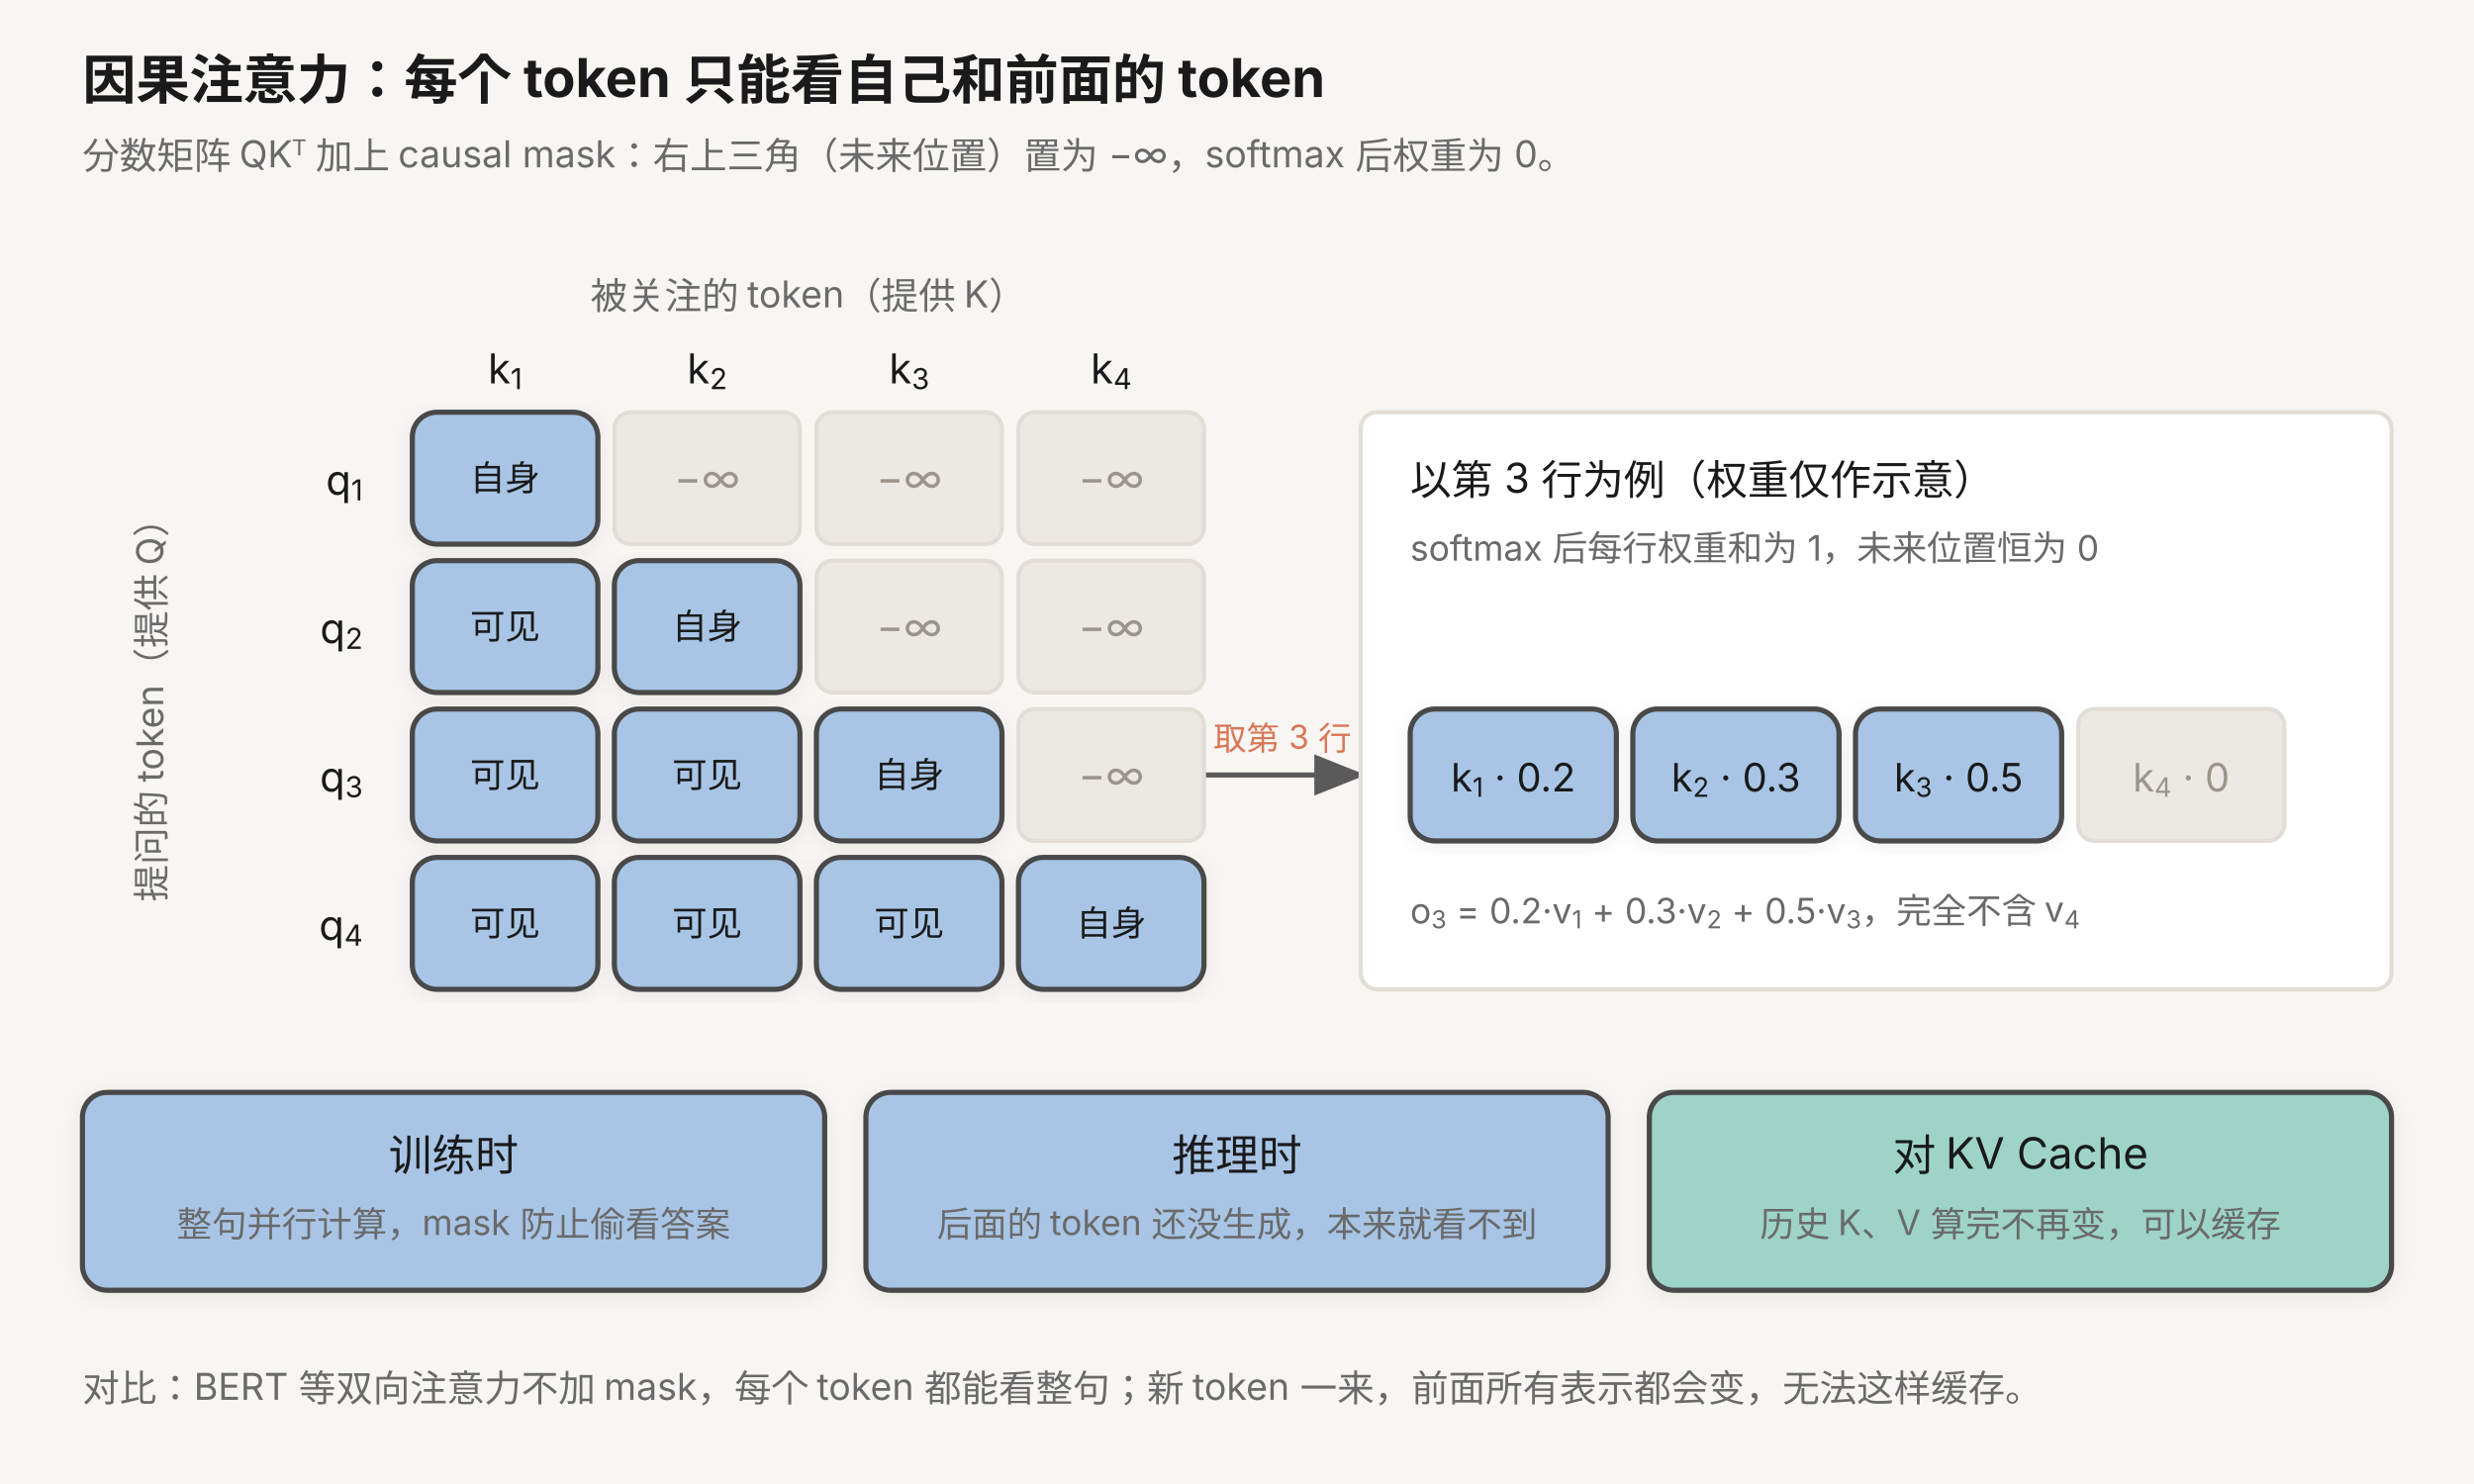
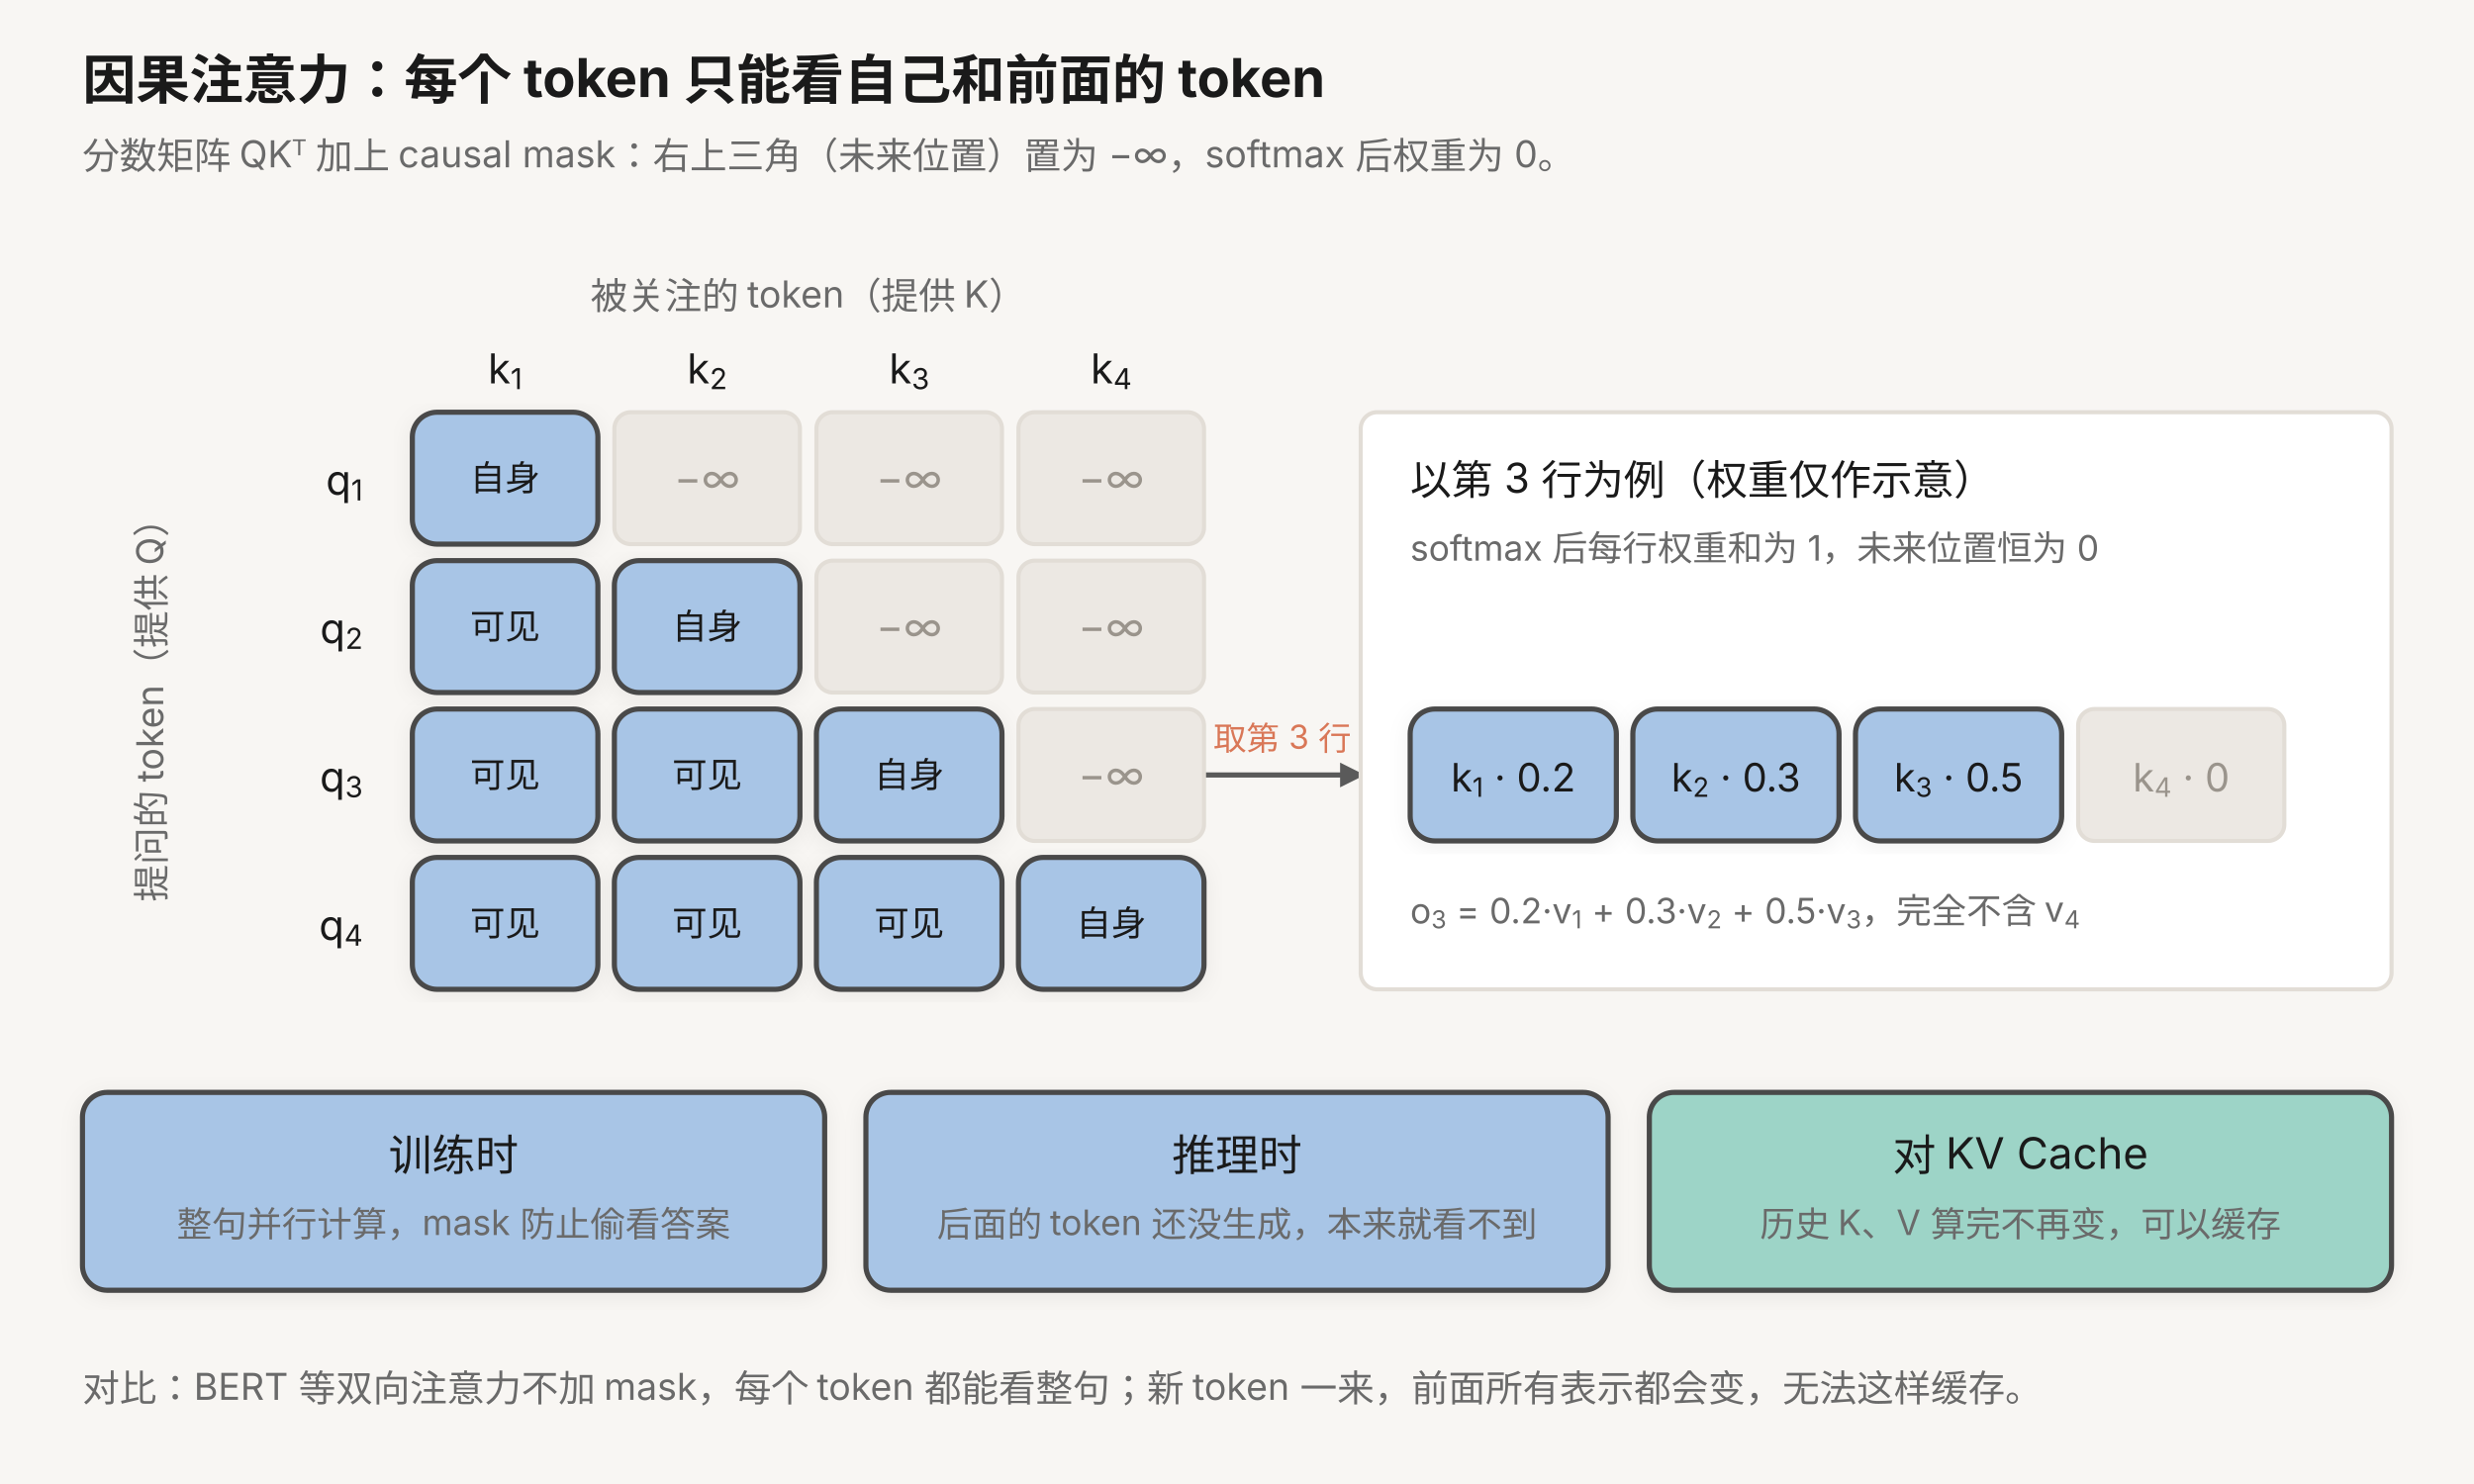
<svg xmlns="http://www.w3.org/2000/svg" width="1200" height="720" viewBox="0 0 1200 720">
  <style>text{font-family:-apple-system,'Segoe UI','PingFang SC','Microsoft YaHei','SimHei',sans-serif}</style>
  <defs>
-     <marker id="arrow" markerWidth="10" markerHeight="8" refX="9" refY="4" orient="auto">
-       <path d="M0 0L10 4L0 8Z" fill="#5a5a5a" />
+     <marker id="arrow" markerWidth="12" markerHeight="12" refX="10" refY="6" orient="auto" markerUnits="userSpaceOnUse">
+       <path d="M0 0L12 6L0 12Z" fill="#5a5a5a" />
    </marker>
-     <marker id="arrow-clay" markerWidth="10" markerHeight="8" refX="9" refY="4" orient="auto">
-       <path d="M0 0L10 4L0 8Z" fill="#d97757" />
+     <marker id="arrow-clay" markerWidth="12" markerHeight="12" refX="10" refY="6" orient="auto" markerUnits="userSpaceOnUse">
+       <path d="M0 0L12 6L0 12Z" fill="#d97757" />
    </marker>
    <filter id="soft">
      <feDropShadow dx="0" dy="2" stdDeviation="5" flood-color="#000" flood-opacity="0.06" />
    </filter>
  </defs>
  <rect width="1200" height="720" fill="#f8f6f3" />
  <text x="40" y="48" font-size="26" fill="#1a1a1a" text-anchor="start" font-weight="700">因果注意力：每个 token 只能看自己和前面的 token</text>
  <text x="40" y="82" font-size="18" fill="#6a6a6a" text-anchor="start">分数矩阵 QKᵀ 加上 causal mask：右上三角（未来位置）置为 −∞，softmax 后权重为 0。</text>
  <path d="M584 376H660" fill="none" stroke="#5a5a5a" stroke-width="2.5" marker-end="url(#arrow)" />
  <text x="622" y="364" font-size="16" fill="#d97757" text-anchor="middle">取第 3 行</text>
  <text x="392" y="150" font-size="18" fill="#6a6a6a" text-anchor="middle">被关注的 token（提供 K）</text>
  <text x="80" y="340" font-size="18" fill="#6a6a6a" text-anchor="middle" transform="rotate(-90 80 340)">提问的 token（提供 Q）</text>
  <text x="245" y="186" font-size="20" fill="#1a1a1a" text-anchor="middle">k<tspan font-size="14" baseline-shift="sub">1</tspan>
  </text>
  <text x="343" y="186" font-size="20" fill="#1a1a1a" text-anchor="middle">k<tspan font-size="14" baseline-shift="sub">2</tspan>
  </text>
  <text x="441" y="186" font-size="20" fill="#1a1a1a" text-anchor="middle">k<tspan font-size="14" baseline-shift="sub">3</tspan>
  </text>
  <text x="539" y="186" font-size="20" fill="#1a1a1a" text-anchor="middle">k<tspan font-size="14" baseline-shift="sub">4</tspan>
  </text>
  <text x="176" y="240" font-size="20" fill="#1a1a1a" text-anchor="end">q<tspan font-size="14" baseline-shift="sub">1</tspan>
  </text>
  <rect x="200" y="200" width="90" height="64" rx="12" fill="#a8c5e6" stroke="#4a4a4a" stroke-width="2.5" filter="url(#soft)" />
  <text x="245" y="238" font-size="17" fill="#1a1a1a" text-anchor="middle">自身</text>
  <rect x="298" y="200" width="90" height="64" rx="8" fill="#ece8e3" stroke="#e2ddd6" stroke-width="2" />
  <text x="343" y="239" font-size="20" fill="#9a948c" text-anchor="middle">−∞</text>
  <rect x="396" y="200" width="90" height="64" rx="8" fill="#ece8e3" stroke="#e2ddd6" stroke-width="2" />
  <text x="441" y="239" font-size="20" fill="#9a948c" text-anchor="middle">−∞</text>
  <rect x="494" y="200" width="90" height="64" rx="8" fill="#ece8e3" stroke="#e2ddd6" stroke-width="2" />
  <text x="539" y="239" font-size="20" fill="#9a948c" text-anchor="middle">−∞</text>
  <text x="176" y="312" font-size="20" fill="#1a1a1a" text-anchor="end">q<tspan font-size="14" baseline-shift="sub">2</tspan>
  </text>
  <rect x="200" y="272" width="90" height="64" rx="12" fill="#a8c5e6" stroke="#4a4a4a" stroke-width="2.5" filter="url(#soft)" />
  <text x="245" y="310" font-size="17" fill="#1a1a1a" text-anchor="middle">可见</text>
  <rect x="298" y="272" width="90" height="64" rx="12" fill="#a8c5e6" stroke="#4a4a4a" stroke-width="2.5" filter="url(#soft)" />
  <text x="343" y="310" font-size="17" fill="#1a1a1a" text-anchor="middle">自身</text>
  <rect x="396" y="272" width="90" height="64" rx="8" fill="#ece8e3" stroke="#e2ddd6" stroke-width="2" />
  <text x="441" y="311" font-size="20" fill="#9a948c" text-anchor="middle">−∞</text>
  <rect x="494" y="272" width="90" height="64" rx="8" fill="#ece8e3" stroke="#e2ddd6" stroke-width="2" />
  <text x="539" y="311" font-size="20" fill="#9a948c" text-anchor="middle">−∞</text>
  <text x="176" y="384" font-size="20" fill="#1a1a1a" text-anchor="end">q<tspan font-size="14" baseline-shift="sub">3</tspan>
  </text>
  <rect x="200" y="344" width="90" height="64" rx="12" fill="#a8c5e6" stroke="#4a4a4a" stroke-width="2.5" filter="url(#soft)" />
  <text x="245" y="382" font-size="17" fill="#1a1a1a" text-anchor="middle">可见</text>
  <rect x="298" y="344" width="90" height="64" rx="12" fill="#a8c5e6" stroke="#4a4a4a" stroke-width="2.5" filter="url(#soft)" />
  <text x="343" y="382" font-size="17" fill="#1a1a1a" text-anchor="middle">可见</text>
  <rect x="396" y="344" width="90" height="64" rx="12" fill="#a8c5e6" stroke="#4a4a4a" stroke-width="2.5" filter="url(#soft)" />
  <text x="441" y="382" font-size="17" fill="#1a1a1a" text-anchor="middle">自身</text>
  <rect x="494" y="344" width="90" height="64" rx="8" fill="#ece8e3" stroke="#e2ddd6" stroke-width="2" />
  <text x="539" y="383" font-size="20" fill="#9a948c" text-anchor="middle">−∞</text>
  <text x="176" y="456" font-size="20" fill="#1a1a1a" text-anchor="end">q<tspan font-size="14" baseline-shift="sub">4</tspan>
  </text>
  <rect x="200" y="416" width="90" height="64" rx="12" fill="#a8c5e6" stroke="#4a4a4a" stroke-width="2.5" filter="url(#soft)" />
  <text x="245" y="454" font-size="17" fill="#1a1a1a" text-anchor="middle">可见</text>
  <rect x="298" y="416" width="90" height="64" rx="12" fill="#a8c5e6" stroke="#4a4a4a" stroke-width="2.5" filter="url(#soft)" />
  <text x="343" y="454" font-size="17" fill="#1a1a1a" text-anchor="middle">可见</text>
  <rect x="396" y="416" width="90" height="64" rx="12" fill="#a8c5e6" stroke="#4a4a4a" stroke-width="2.5" filter="url(#soft)" />
  <text x="441" y="454" font-size="17" fill="#1a1a1a" text-anchor="middle">可见</text>
  <rect x="494" y="416" width="90" height="64" rx="12" fill="#a8c5e6" stroke="#4a4a4a" stroke-width="2.5" filter="url(#soft)" />
  <text x="539" y="454" font-size="17" fill="#1a1a1a" text-anchor="middle">自身</text>
  <rect x="660" y="200" width="500" height="280" rx="8" fill="#ffffff" stroke="#e2ddd6" stroke-width="2" />
  <text x="684" y="240" font-size="20" fill="#1a1a1a" text-anchor="start">以第 3 行为例（权重仅作示意）</text>
  <text x="684" y="272" font-size="17" fill="#6a6a6a" text-anchor="start">softmax 后每行权重和为 1，未来位置恒为 0</text>
  <rect x="684" y="344" width="100" height="64" rx="12" fill="#a8c5e6" stroke="#4a4a4a" stroke-width="2.5" filter="url(#soft)" />
  <text x="734" y="384" font-size="19" fill="#1a1a1a" text-anchor="middle">k<tspan font-size="13" baseline-shift="sub">1</tspan> · 0.2</text>
  <rect x="792" y="344" width="100" height="64" rx="12" fill="#a8c5e6" stroke="#4a4a4a" stroke-width="2.5" filter="url(#soft)" />
  <text x="842" y="384" font-size="19" fill="#1a1a1a" text-anchor="middle">k<tspan font-size="13" baseline-shift="sub">2</tspan> · 0.3</text>
  <rect x="900" y="344" width="100" height="64" rx="12" fill="#a8c5e6" stroke="#4a4a4a" stroke-width="2.5" filter="url(#soft)" />
  <text x="950" y="384" font-size="19" fill="#1a1a1a" text-anchor="middle">k<tspan font-size="13" baseline-shift="sub">3</tspan> · 0.5</text>
  <rect x="1008" y="344" width="100" height="64" rx="8" fill="#ece8e3" stroke="#e2ddd6" stroke-width="2" />
  <text x="1058" y="384" font-size="19" fill="#9a948c" text-anchor="middle">k<tspan font-size="13" baseline-shift="sub">4</tspan> · 0</text>
  <text x="684" y="448" font-size="17" fill="#6a6a6a" text-anchor="start">o<tspan font-size="12" baseline-shift="sub">3</tspan> = 0.2·v<tspan font-size="12" baseline-shift="sub">1</tspan> + 0.3·v<tspan font-size="12" baseline-shift="sub">2</tspan> + 0.5·v<tspan font-size="12" baseline-shift="sub">3</tspan>，完全不含 v<tspan font-size="12" baseline-shift="sub">4</tspan>
  </text>
  <rect x="40" y="530" width="360" height="96" rx="12" fill="#a8c5e6" stroke="#4a4a4a" stroke-width="2.5" filter="url(#soft)" />
  <text x="220" y="568" font-size="21" fill="#1a1a1a" text-anchor="middle">训练时</text>
  <text x="220" y="600" font-size="17" fill="#6a6a6a" text-anchor="middle">整句并行计算，mask 防止偷看答案</text>
  <rect x="420" y="530" width="360" height="96" rx="12" fill="#a8c5e6" stroke="#4a4a4a" stroke-width="2.5" filter="url(#soft)" />
  <text x="600" y="568" font-size="21" fill="#1a1a1a" text-anchor="middle">推理时</text>
  <text x="600" y="600" font-size="17" fill="#6a6a6a" text-anchor="middle">后面的 token 还没生成，本来就看不到</text>
  <rect x="800" y="530" width="360" height="96" rx="12" fill="#9dd4c7" stroke="#4a4a4a" stroke-width="2.5" filter="url(#soft)" />
  <text x="980" y="568" font-size="21" fill="#1a1a1a" text-anchor="middle">对 KV Cache</text>
  <text x="980" y="600" font-size="17" fill="#6a6a6a" text-anchor="middle">历史 K、V 算完不再变，可以缓存</text>
  <text x="40" y="680" font-size="18" fill="#6a6a6a" text-anchor="start">对比：BERT 等双向注意力不加 mask，每个 token 都能看整句；新 token 一来，前面所有表示都会变，无法这样缓存。</text>
</svg>
